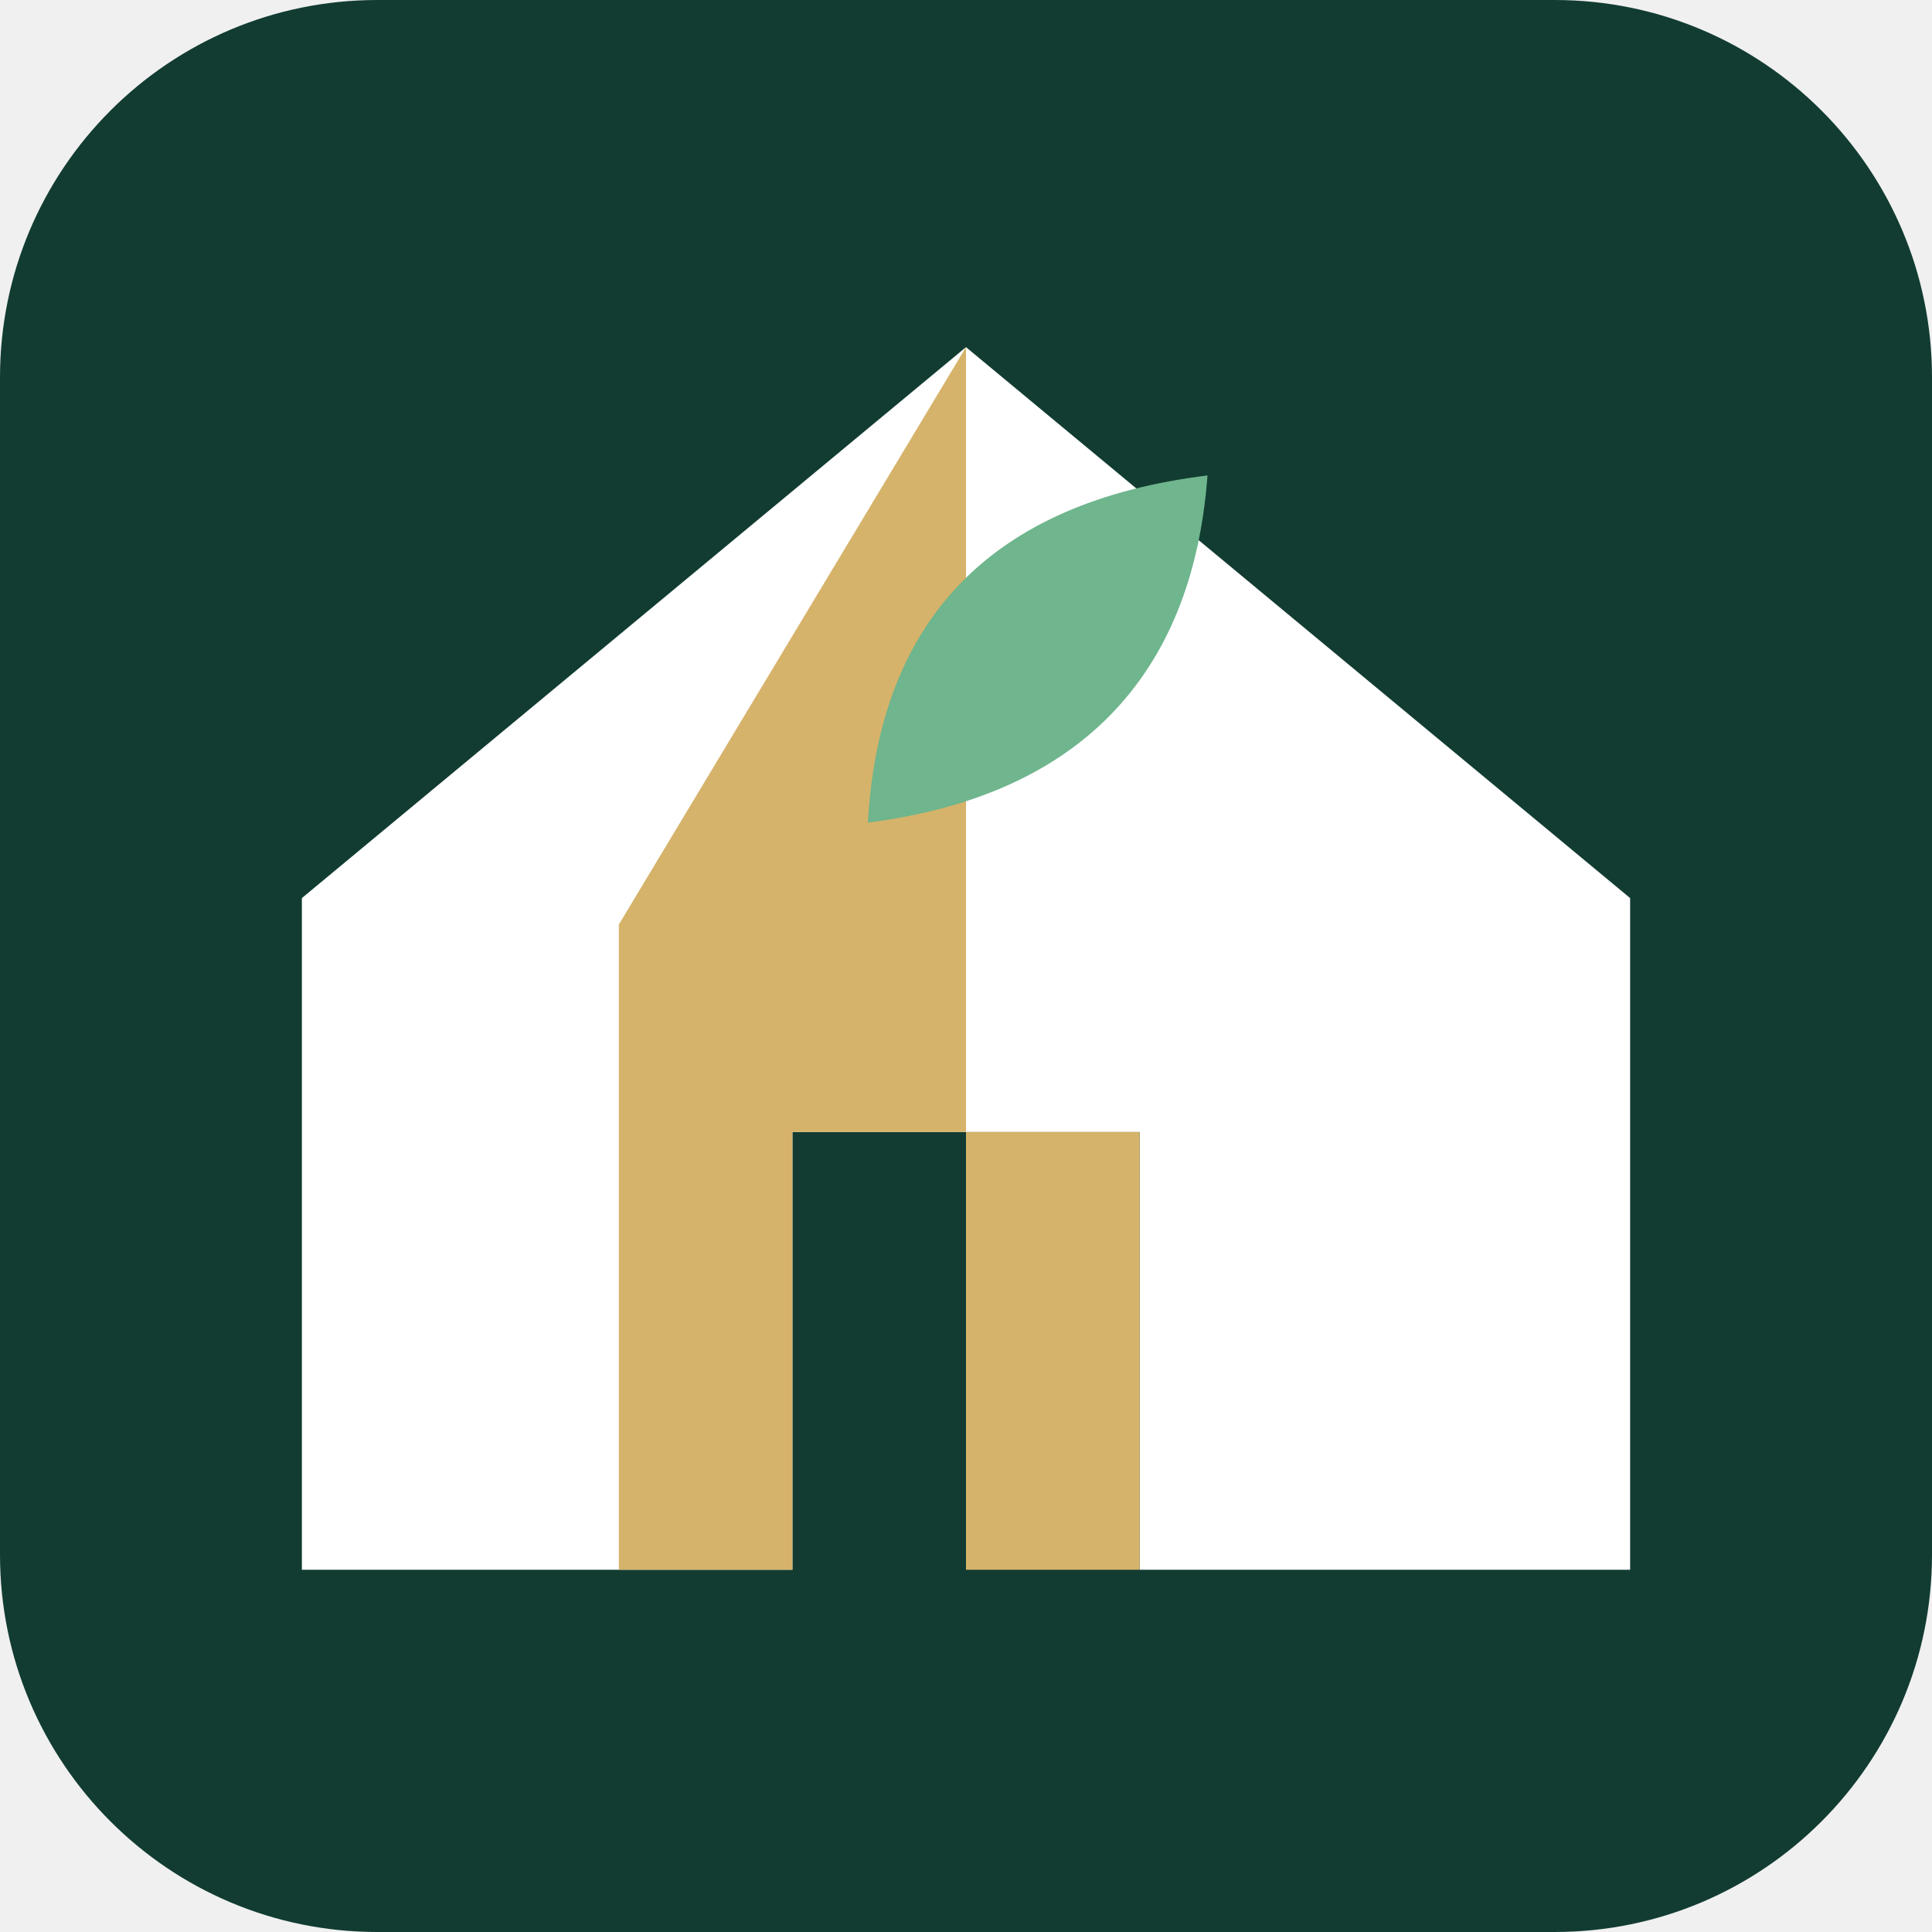
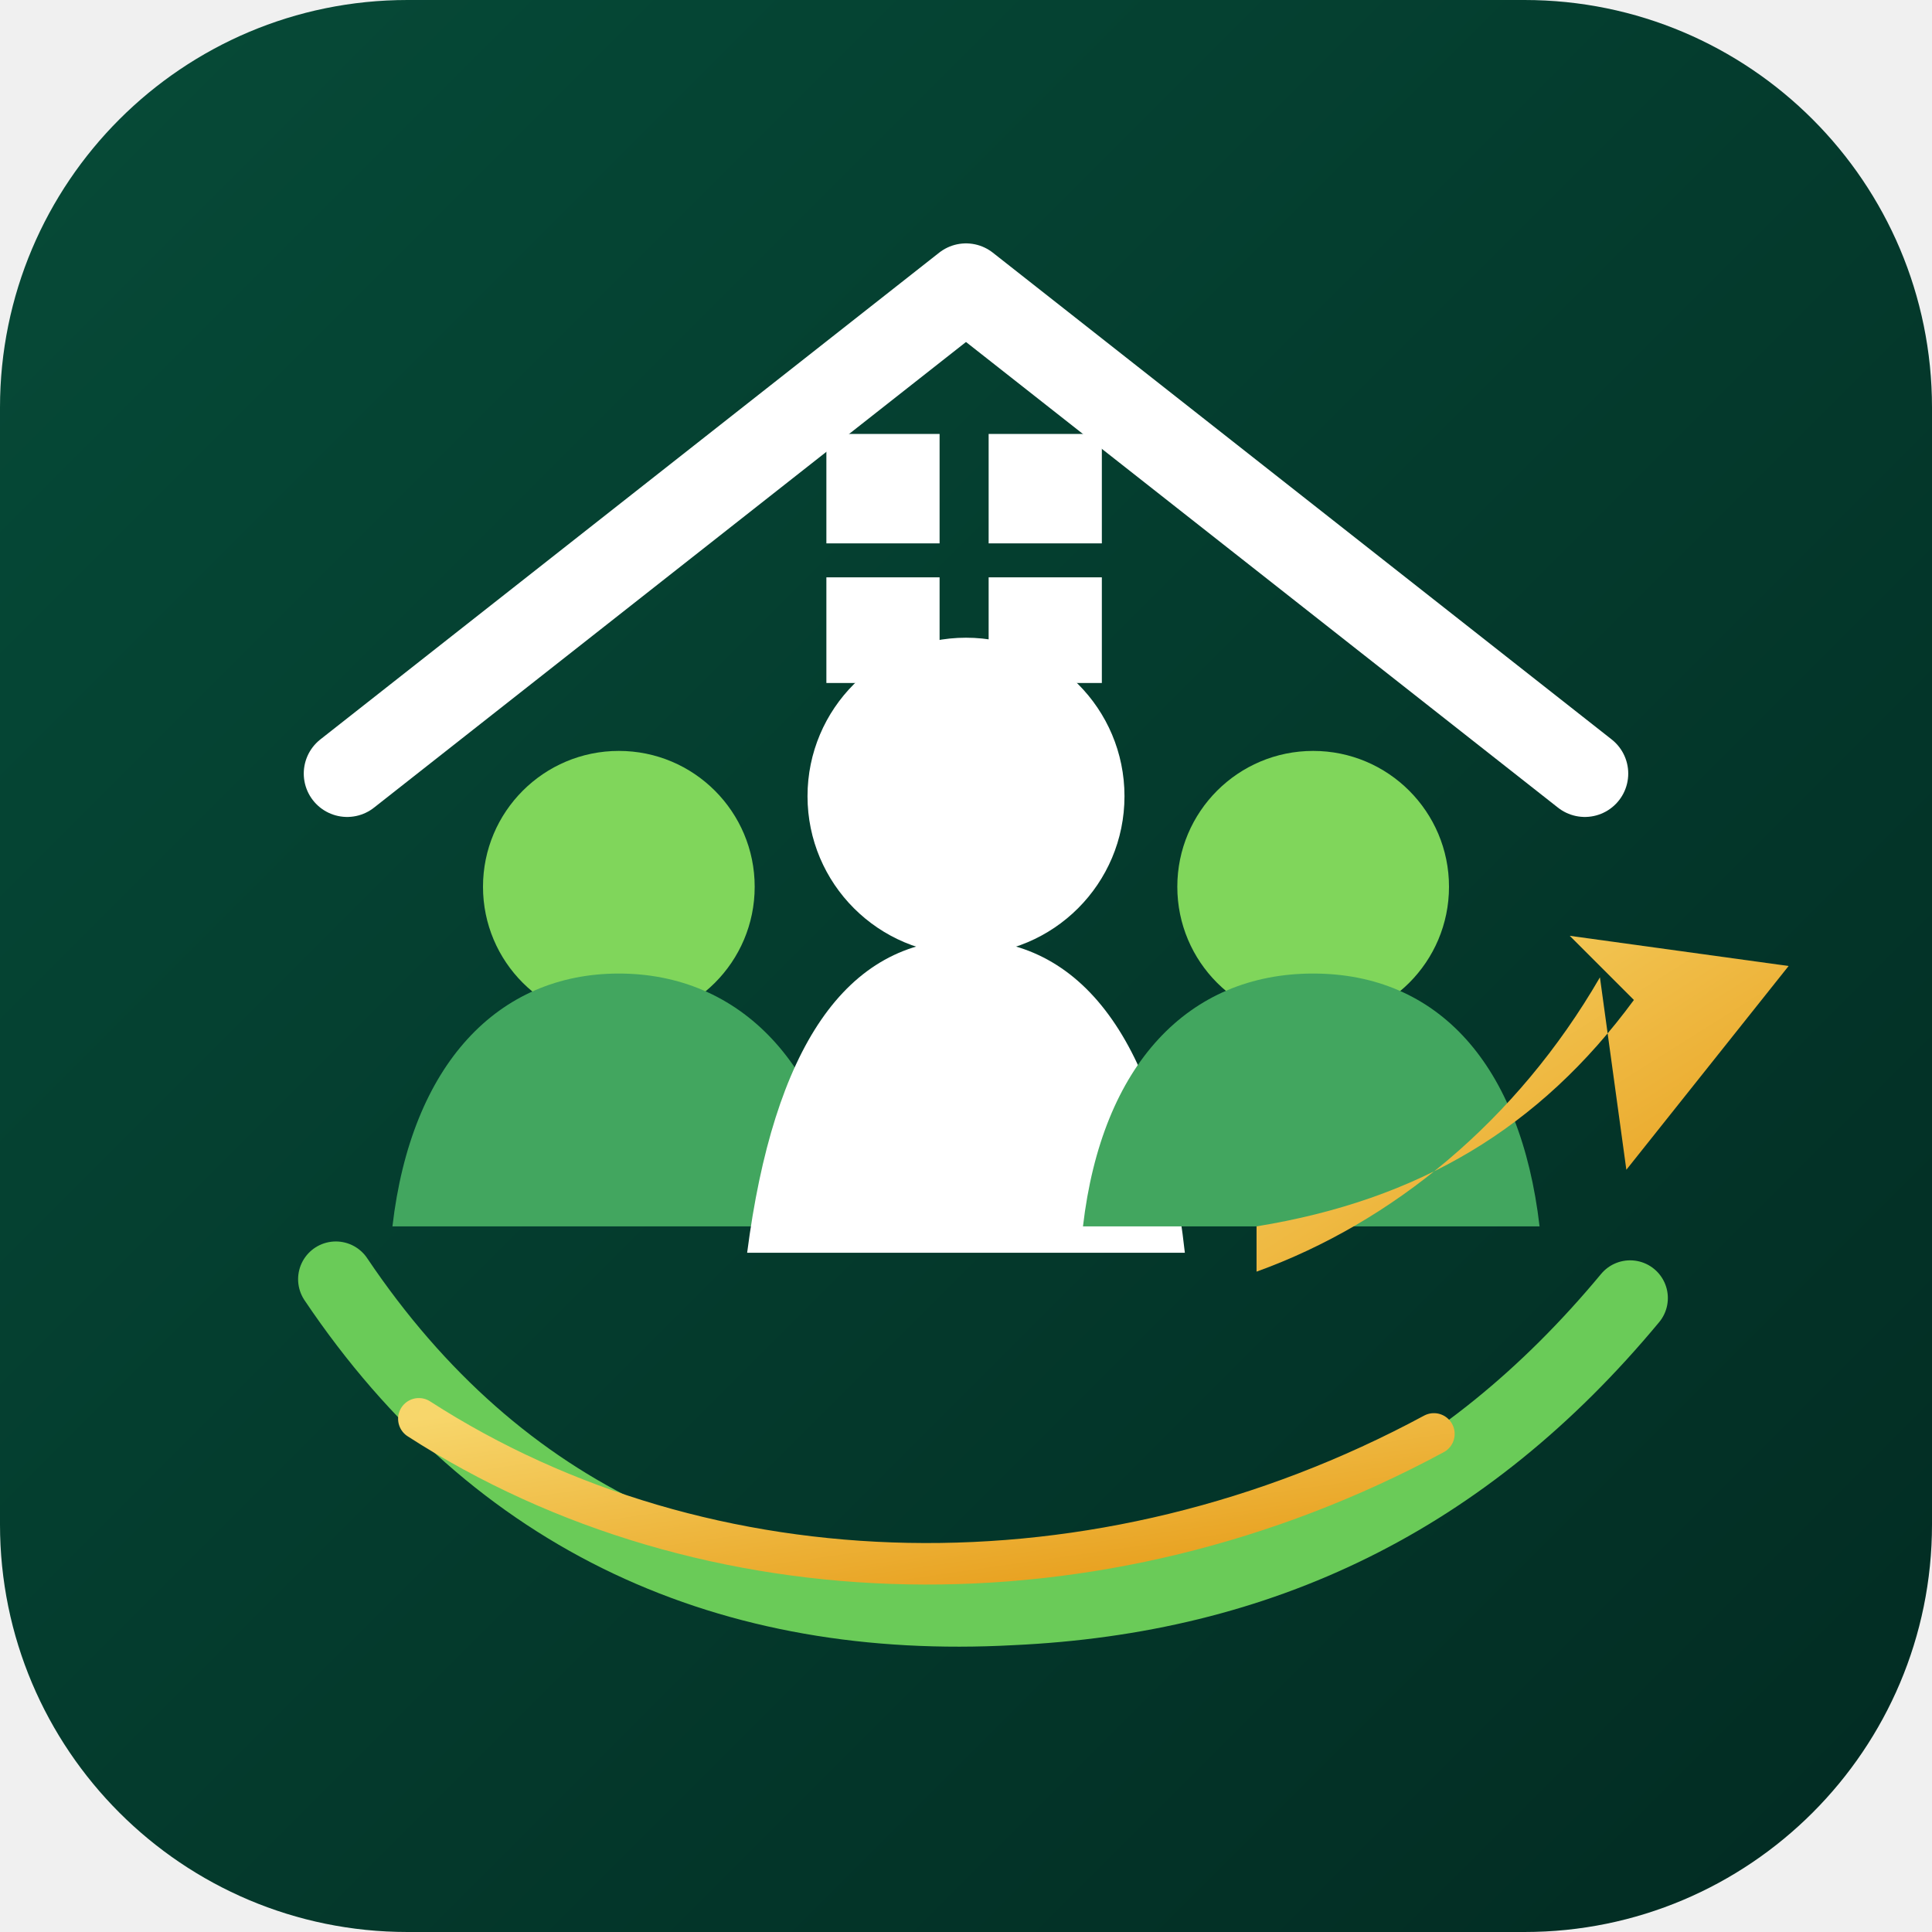
<svg xmlns="http://www.w3.org/2000/svg" viewBox="0 0 512 512">
-   <rect width="512" height="512" rx="100" fill="#123c32" />
-   <path d="M80 238 256 92l176 146v178H302V300h-92v116H80Z" fill="#fff" />
-   <path d="M256 92v324h46V300h-92v116h-46V245Z" fill="#d6b36a" />
-   <path d="M320 126c-4 54-35 85-90 92 3-54 33-85 90-92Z" fill="#6fb58d" />
+   <defs>
+     <linearGradient id="bg" x1="0" y1="0" x2="1" y2="1">
+       <stop stop-color="#064b38" />
+       <stop offset="1" stop-color="#022b22" />
+     </linearGradient>
+     <linearGradient id="gold" x1="0" y1="0" x2="1" y2="1">
+       <stop stop-color="#f7d66b" />
+       <stop offset="1" stop-color="#e69a16" />
+     </linearGradient>
+   </defs>
+   <rect width="512" height="512" rx="108" fill="url(#bg)" />
+   <path d="M92 205 256 76l164 129" fill="none" stroke="#fff" stroke-width="23" stroke-linecap="round" stroke-linejoin="round" />
+   <path d="M219 115h30v29h-30zm43 0h30v29h-30z" fill="#fff" />
+   <path d="M219 153h30v28h-30zm43 0h30v28h-30z" fill="#fff" />
+   <circle cx="164" cy="235" r="36" fill="#80d65b" />
+   <circle cx="256" cy="211" r="42" fill="#fff" />
+   <circle cx="348" cy="235" r="36" fill="#80d65b" />
+   <path d="M104 325c5-43 28-67 60-67s56 24 61 67" fill="#42a65f" />
+   <path d="M198 332c7-54 26-83 58-83s52 29 58 83" fill="#fff" />
+   <path d="M287 325c5-43 28-67 61-67s55 24 60 67" fill="#42a65f" />
+   <path d="M89 339c43 64 105 91 179 87 66-3 120-29 164-82" fill="none" stroke="#6acb58" stroke-width="20" stroke-linecap="round" />
+   <path d="M333 337c36-13 69-40 91-78l7 51 43-54-58-8 17 17c-25 34-57 53-100 60Z" fill="url(#gold)" />
+   <path d="M111 376c76 49 180 52 269 4" fill="none" stroke="url(#gold)" stroke-width="11" stroke-linecap="round" />
</svg>
